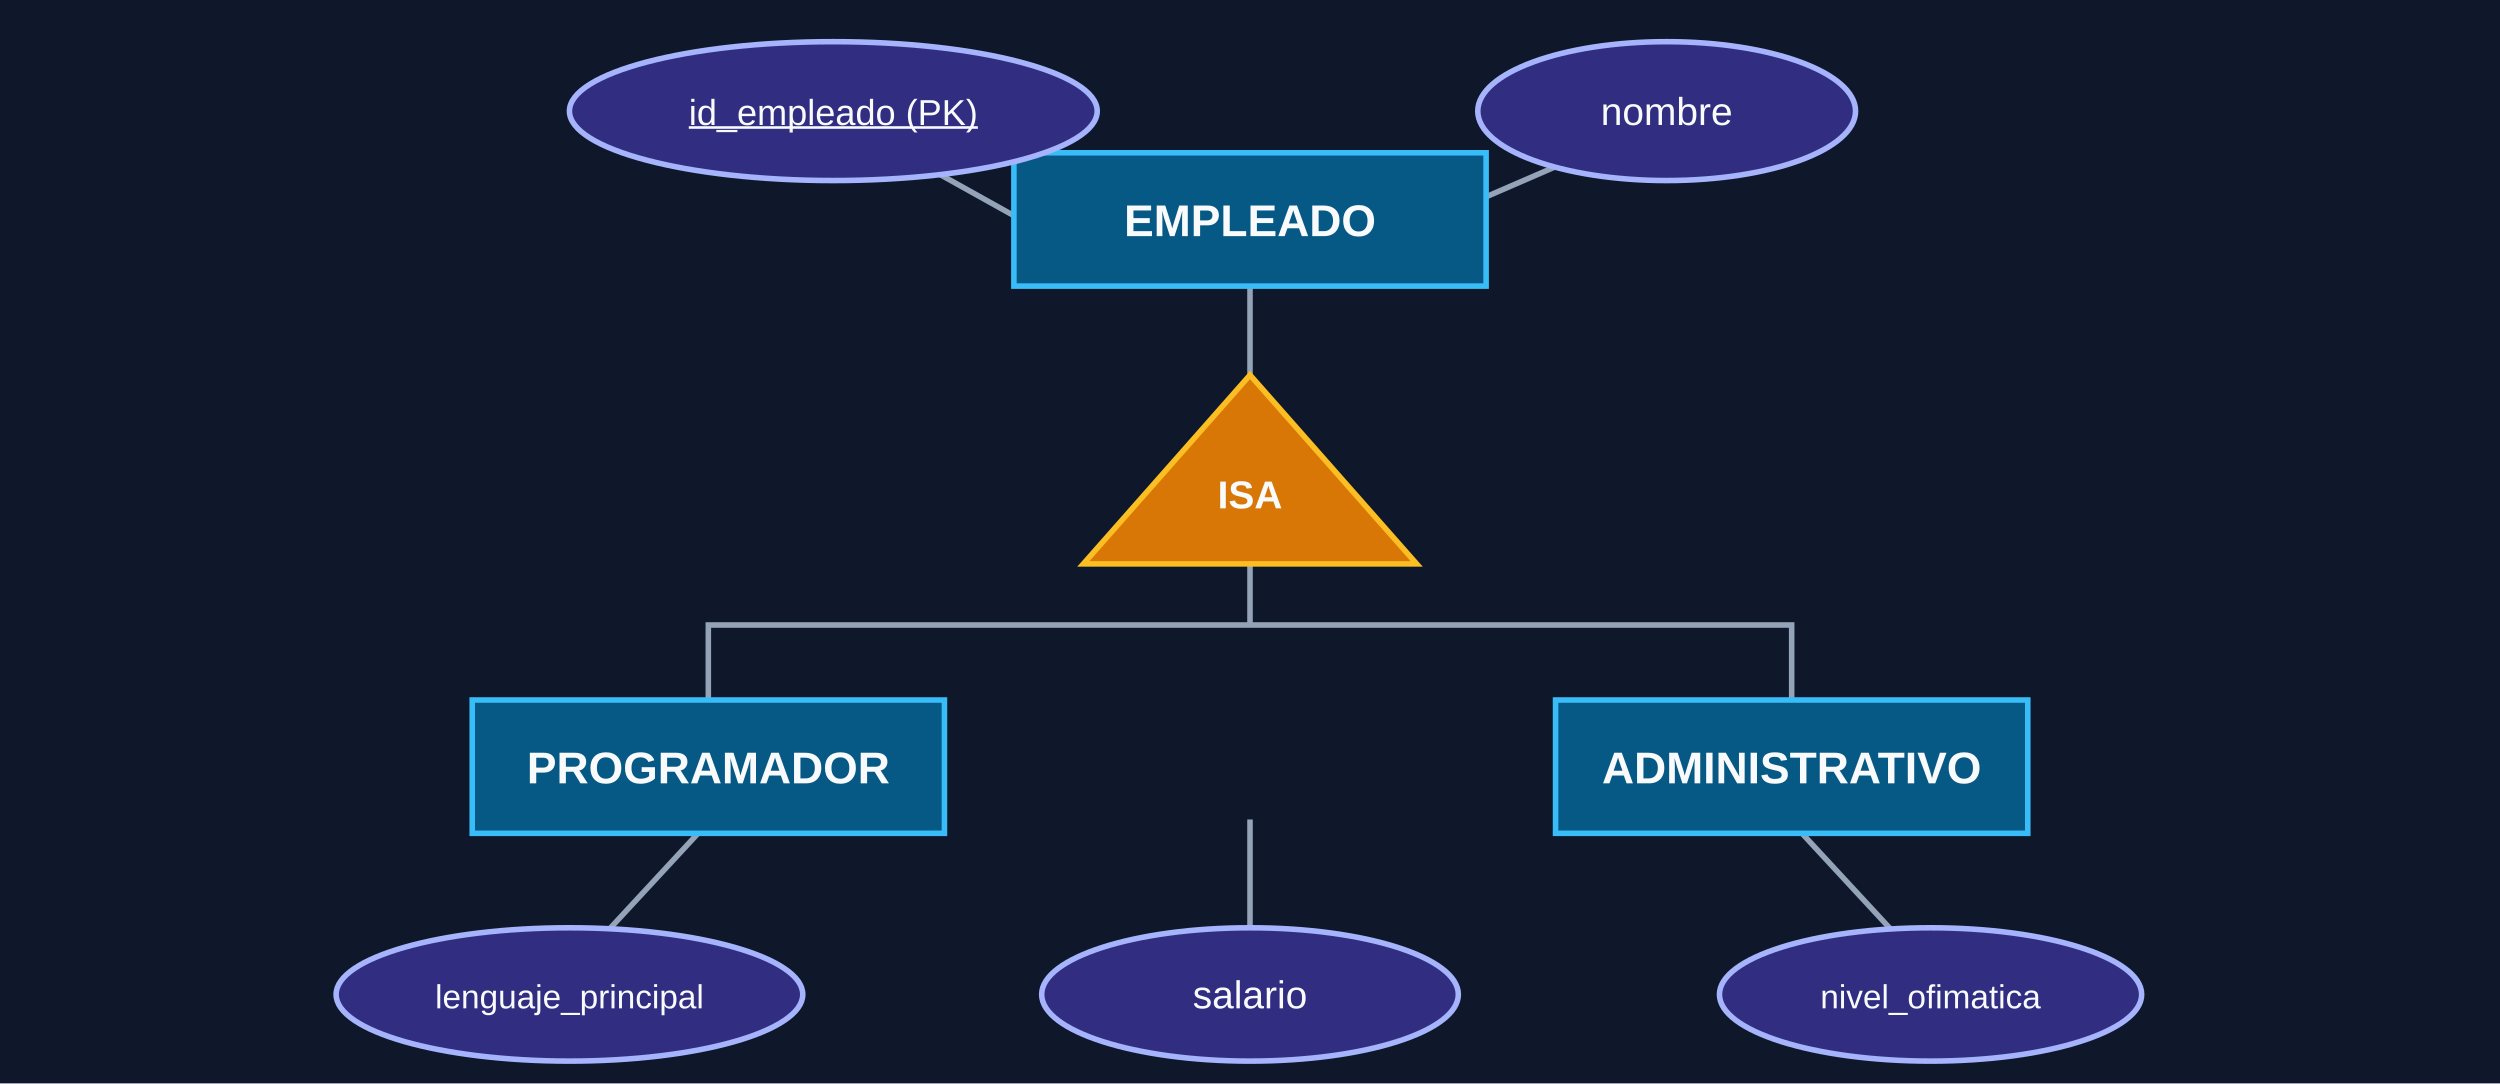
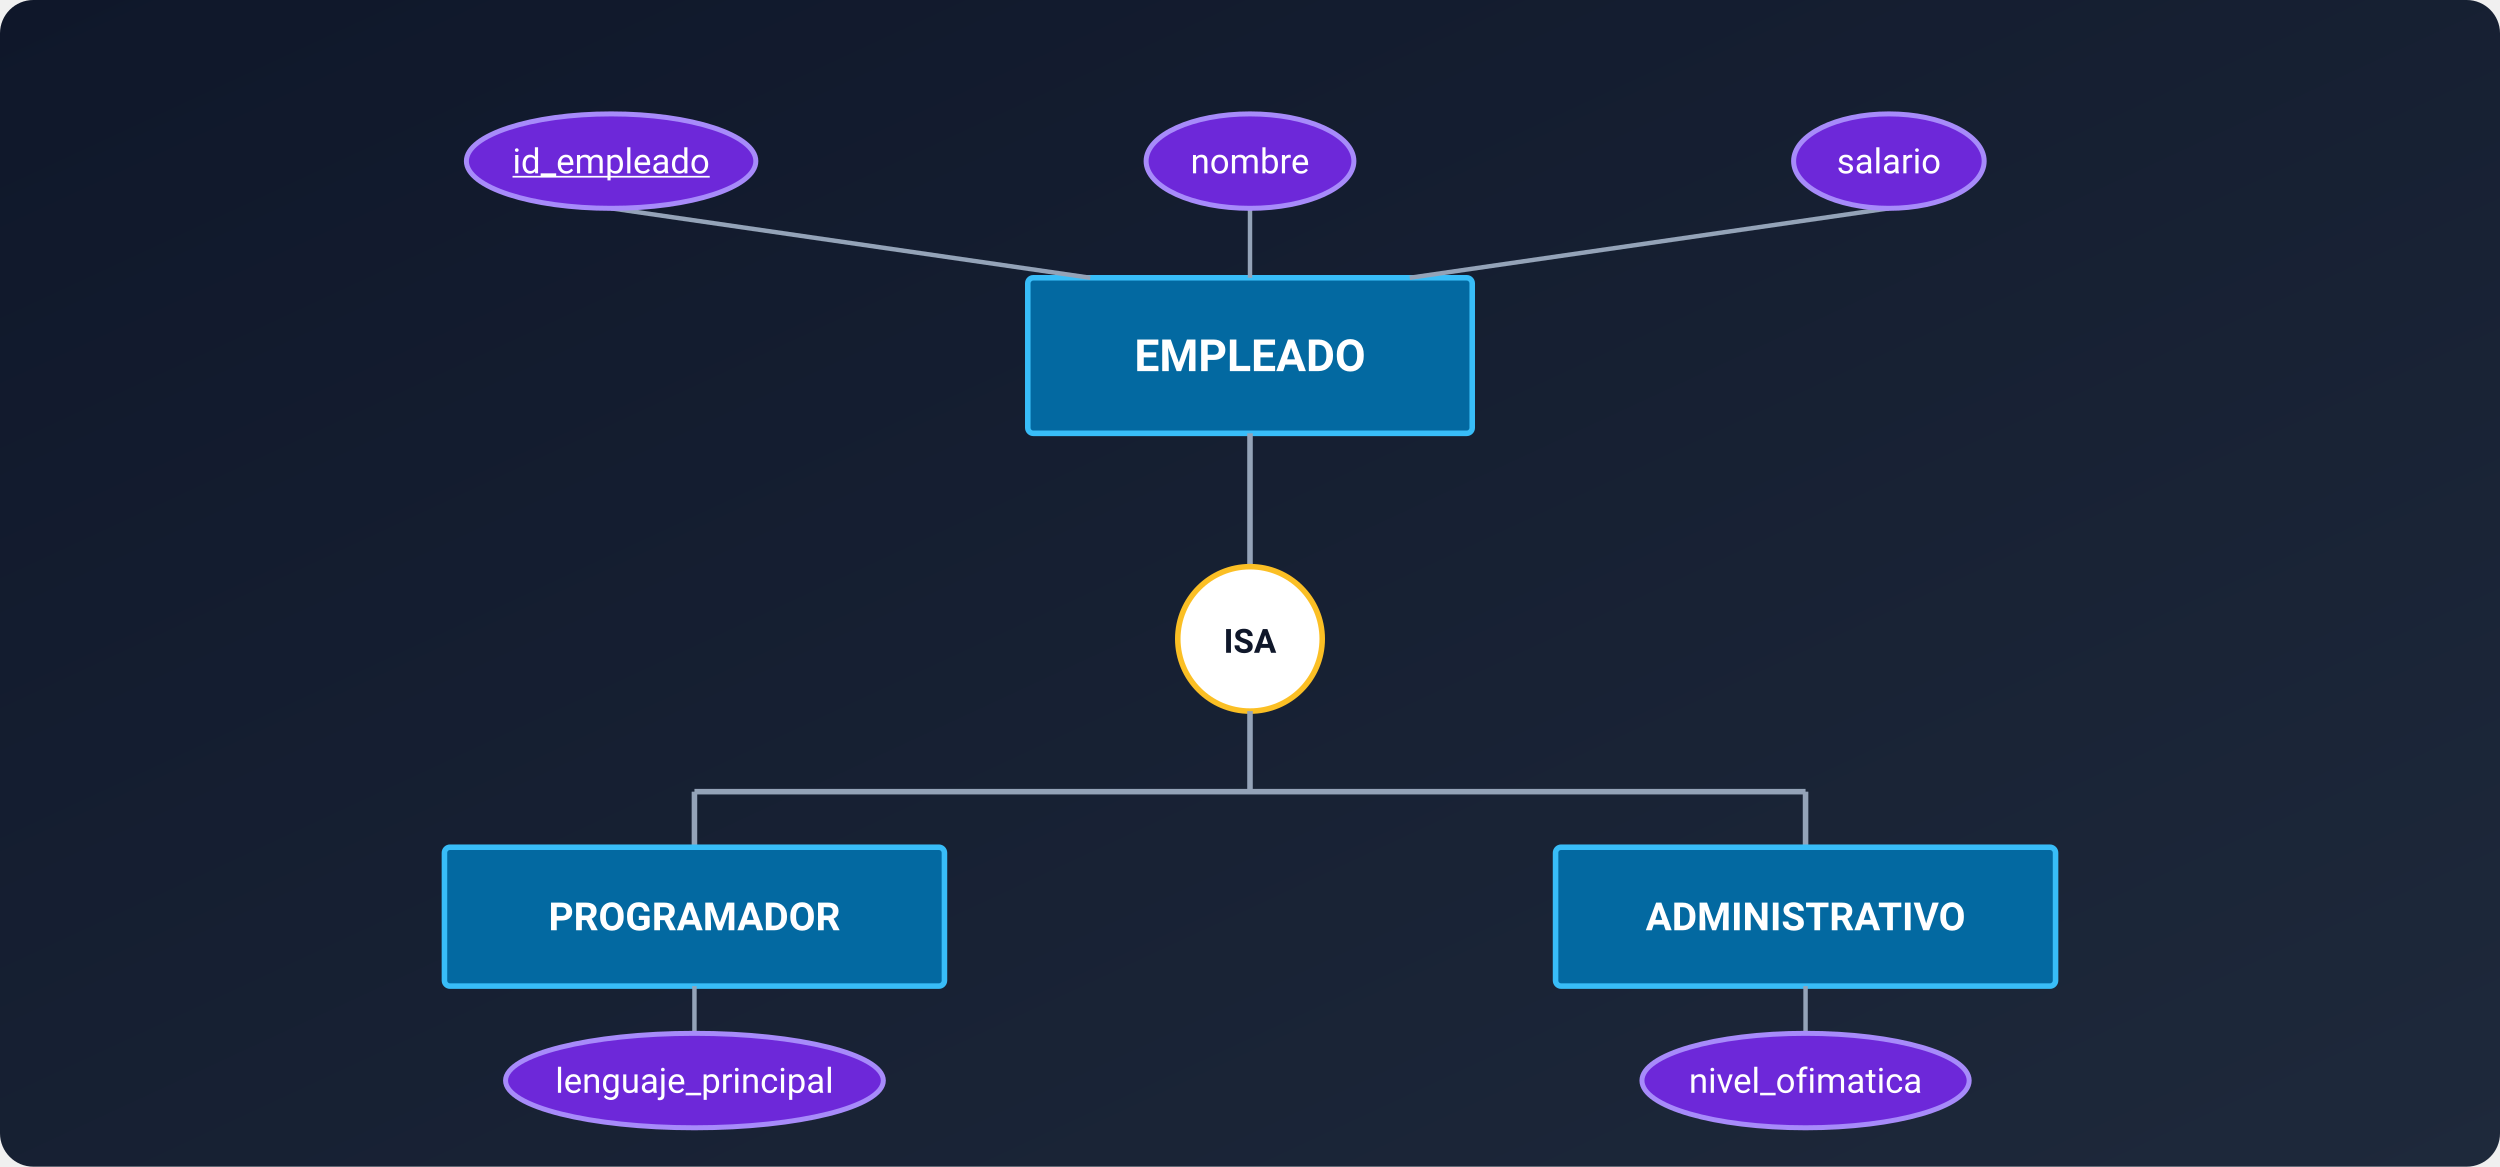
- <svg xmlns="http://www.w3.org/2000/svg" viewBox="0 0 900 390" role="img" aria-labelledby="title desc">
-   <rect width="900" height="390" fill="#0f172a" />
-   <g fill="none" stroke="#94a3b8" stroke-width="2">
-     <path d="M450 99V135M450 203V225M450 225H255V252M450 225H645V252M380 86L310 47M500 86L590 47M255 296L205 350M645 296L695 350M450 295V350" />
+ <svg xmlns="http://www.w3.org/2000/svg" viewBox="0 0 900 420" width="900" height="420" role="img" aria-labelledby="t d" font-family="system-ui, -apple-system, &quot;Segoe UI&quot;, Roboto, Helvetica, Arial, sans-serif">
+   <defs>
+     <linearGradient id="bg" x1="0" y1="0" x2="1" y2="1">
+       <stop offset="0" stop-color="#0f172a" />
+       <stop offset="1" stop-color="#1e293b" />
+     </linearGradient>
+   </defs>
+   <style>.hot{cursor:pointer;transition:filter .15s}.hot:hover,.hot:focus,.hot.on{filter:brightness(1.35) drop-shadow(0 0 6px rgba(255,255,255,.35));outline:none}</style>
+   <rect width="900" height="420" rx="12" fill="url(#bg)" />
+   <rect x="370.0" y="100.0" width="160.0" height="56.0" rx="2" fill="#0369a1" stroke="#38bdf8" stroke-width="2" />
+   <text x="450.0" y="133.6" font-size="16" fill="#fff" text-anchor="middle" font-weight="700">EMPLEADO</text>
+   <line x1="392.5" y1="100.0" x2="220.0" y2="75.0" stroke="#94a3b8" stroke-width="1.6" />
+   <ellipse cx="220.0" cy="58.0" rx="52.1" ry="17" fill="#6d28d9" stroke="#a78bfa" stroke-width="1.8" />
+   <text x="220.0" y="62.4" font-size="12.5" fill="#fff" text-anchor="middle" text-decoration="underline">id_empleado</text>
+   <line x1="450.0" y1="100.0" x2="450.0" y2="75.0" stroke="#94a3b8" stroke-width="1.6" />
+   <ellipse cx="450.0" cy="58.0" rx="37.4" ry="17" fill="#6d28d9" stroke="#a78bfa" stroke-width="1.8" />
+   <text x="450.0" y="62.4" font-size="12.5" fill="#fff" text-anchor="middle">nombre</text>
+   <line x1="507.5" y1="100.0" x2="680.0" y2="75.0" stroke="#94a3b8" stroke-width="1.6" />
+   <ellipse cx="680.0" cy="58.0" rx="34.3" ry="17" fill="#6d28d9" stroke="#a78bfa" stroke-width="1.8" />
+   <text x="680.0" y="62.4" font-size="12.5" fill="#fff" text-anchor="middle">salario</text>
+   <line x1="450.0" y1="156.0" x2="450.0" y2="205.0" stroke="#94a3b8" stroke-width="2" />
+   <g class="hot" tabindex="0" data-tip="ISA = «es un». Todo programador es un empleado y hereda sus atributos.">
+     <circle cx="450" cy="230" r="26" fill="#fff" stroke="#fbbf24" stroke-width="2" />
+     <text x="450.0" y="235.0" font-size="12" fill="#0f172a" text-anchor="middle" font-weight="700">ISA</text>
  </g>
-   <g fill="#075985" stroke="#38bdf8" stroke-width="2">
-     <rect x="365" y="55" width="170" height="48" />
-     <rect x="170" y="252" width="170" height="48" />
-     <rect x="560" y="252" width="170" height="48" />
-   </g>
-   <polygon points="450,135 390,203 510,203" fill="#d97706" stroke="#fbbf24" stroke-width="2" />
-   <g fill="#312e81" stroke="#a5b4fc" stroke-width="2">
-     <ellipse cx="300" cy="40" rx="95" ry="25" />
-     <ellipse cx="600" cy="40" rx="68" ry="25" />
-     <ellipse cx="205" cy="358" rx="84" ry="24" />
-     <ellipse cx="450" cy="358" rx="75" ry="24" />
-     <ellipse cx="695" cy="358" rx="76" ry="24" />
-   </g>
-   <g fill="#f8fafc" font-family="Arial, sans-serif" text-anchor="middle">
-     <text x="450" y="85" font-size="16" font-weight="700">EMPLEADO</text>
-     <text x="255" y="282" font-size="16" font-weight="700">PROGRAMADOR</text>
-     <text x="645" y="282" font-size="16" font-weight="700">ADMINISTRATIVO</text>
-     <text x="450" y="183" font-size="14" font-weight="700">ISA</text>
-     <text x="300" y="45" font-size="13" text-decoration="underline">id_empleado (PK)</text>
-     <text x="600" y="45" font-size="14">nombre</text>
-     <text x="205" y="363" font-size="12">lenguaje_principal</text>
-     <text x="450" y="363" font-size="14">salario</text>
-     <text x="695" y="363" font-size="12">nivel_ofimatica</text>
-   </g>
+   <line x1="450.0" y1="256.0" x2="450.0" y2="285.0" stroke="#94a3b8" stroke-width="2" />
+   <line x1="250.0" y1="285.0" x2="650.0" y2="285.0" stroke="#94a3b8" stroke-width="2" />
+   <line x1="250.0" y1="285.0" x2="250.0" y2="305.0" stroke="#94a3b8" stroke-width="2" />
+   <rect x="160.0" y="305.0" width="180.0" height="50.0" rx="2" fill="#0369a1" stroke="#38bdf8" stroke-width="2" />
+   <text x="250.0" y="334.9" font-size="14" fill="#fff" text-anchor="middle" font-weight="700">PROGRAMADOR</text>
+   <line x1="250.0" y1="355.0" x2="250.0" y2="372.0" stroke="#94a3b8" stroke-width="1.6" />
+   <ellipse cx="250.0" cy="389.0" rx="68.0" ry="17" fill="#6d28d9" stroke="#a78bfa" stroke-width="1.8" />
+   <text x="250.0" y="393.4" font-size="12.5" fill="#fff" text-anchor="middle">lenguaje_principal</text>
+   <line x1="650.0" y1="285.0" x2="650.0" y2="305.0" stroke="#94a3b8" stroke-width="2" />
+   <rect x="560.0" y="305.0" width="180.0" height="50.0" rx="2" fill="#0369a1" stroke="#38bdf8" stroke-width="2" />
+   <text x="650.0" y="334.9" font-size="14" fill="#fff" text-anchor="middle" font-weight="700">ADMINISTRATIVO</text>
+   <line x1="650.0" y1="355.0" x2="650.0" y2="372.0" stroke="#94a3b8" stroke-width="1.6" />
+   <ellipse cx="650.0" cy="389.0" rx="58.9" ry="17" fill="#6d28d9" stroke="#a78bfa" stroke-width="1.8" />
+   <text x="650.0" y="393.4" font-size="12.5" fill="#fff" text-anchor="middle">nivel_ofimatica</text>
</svg>
